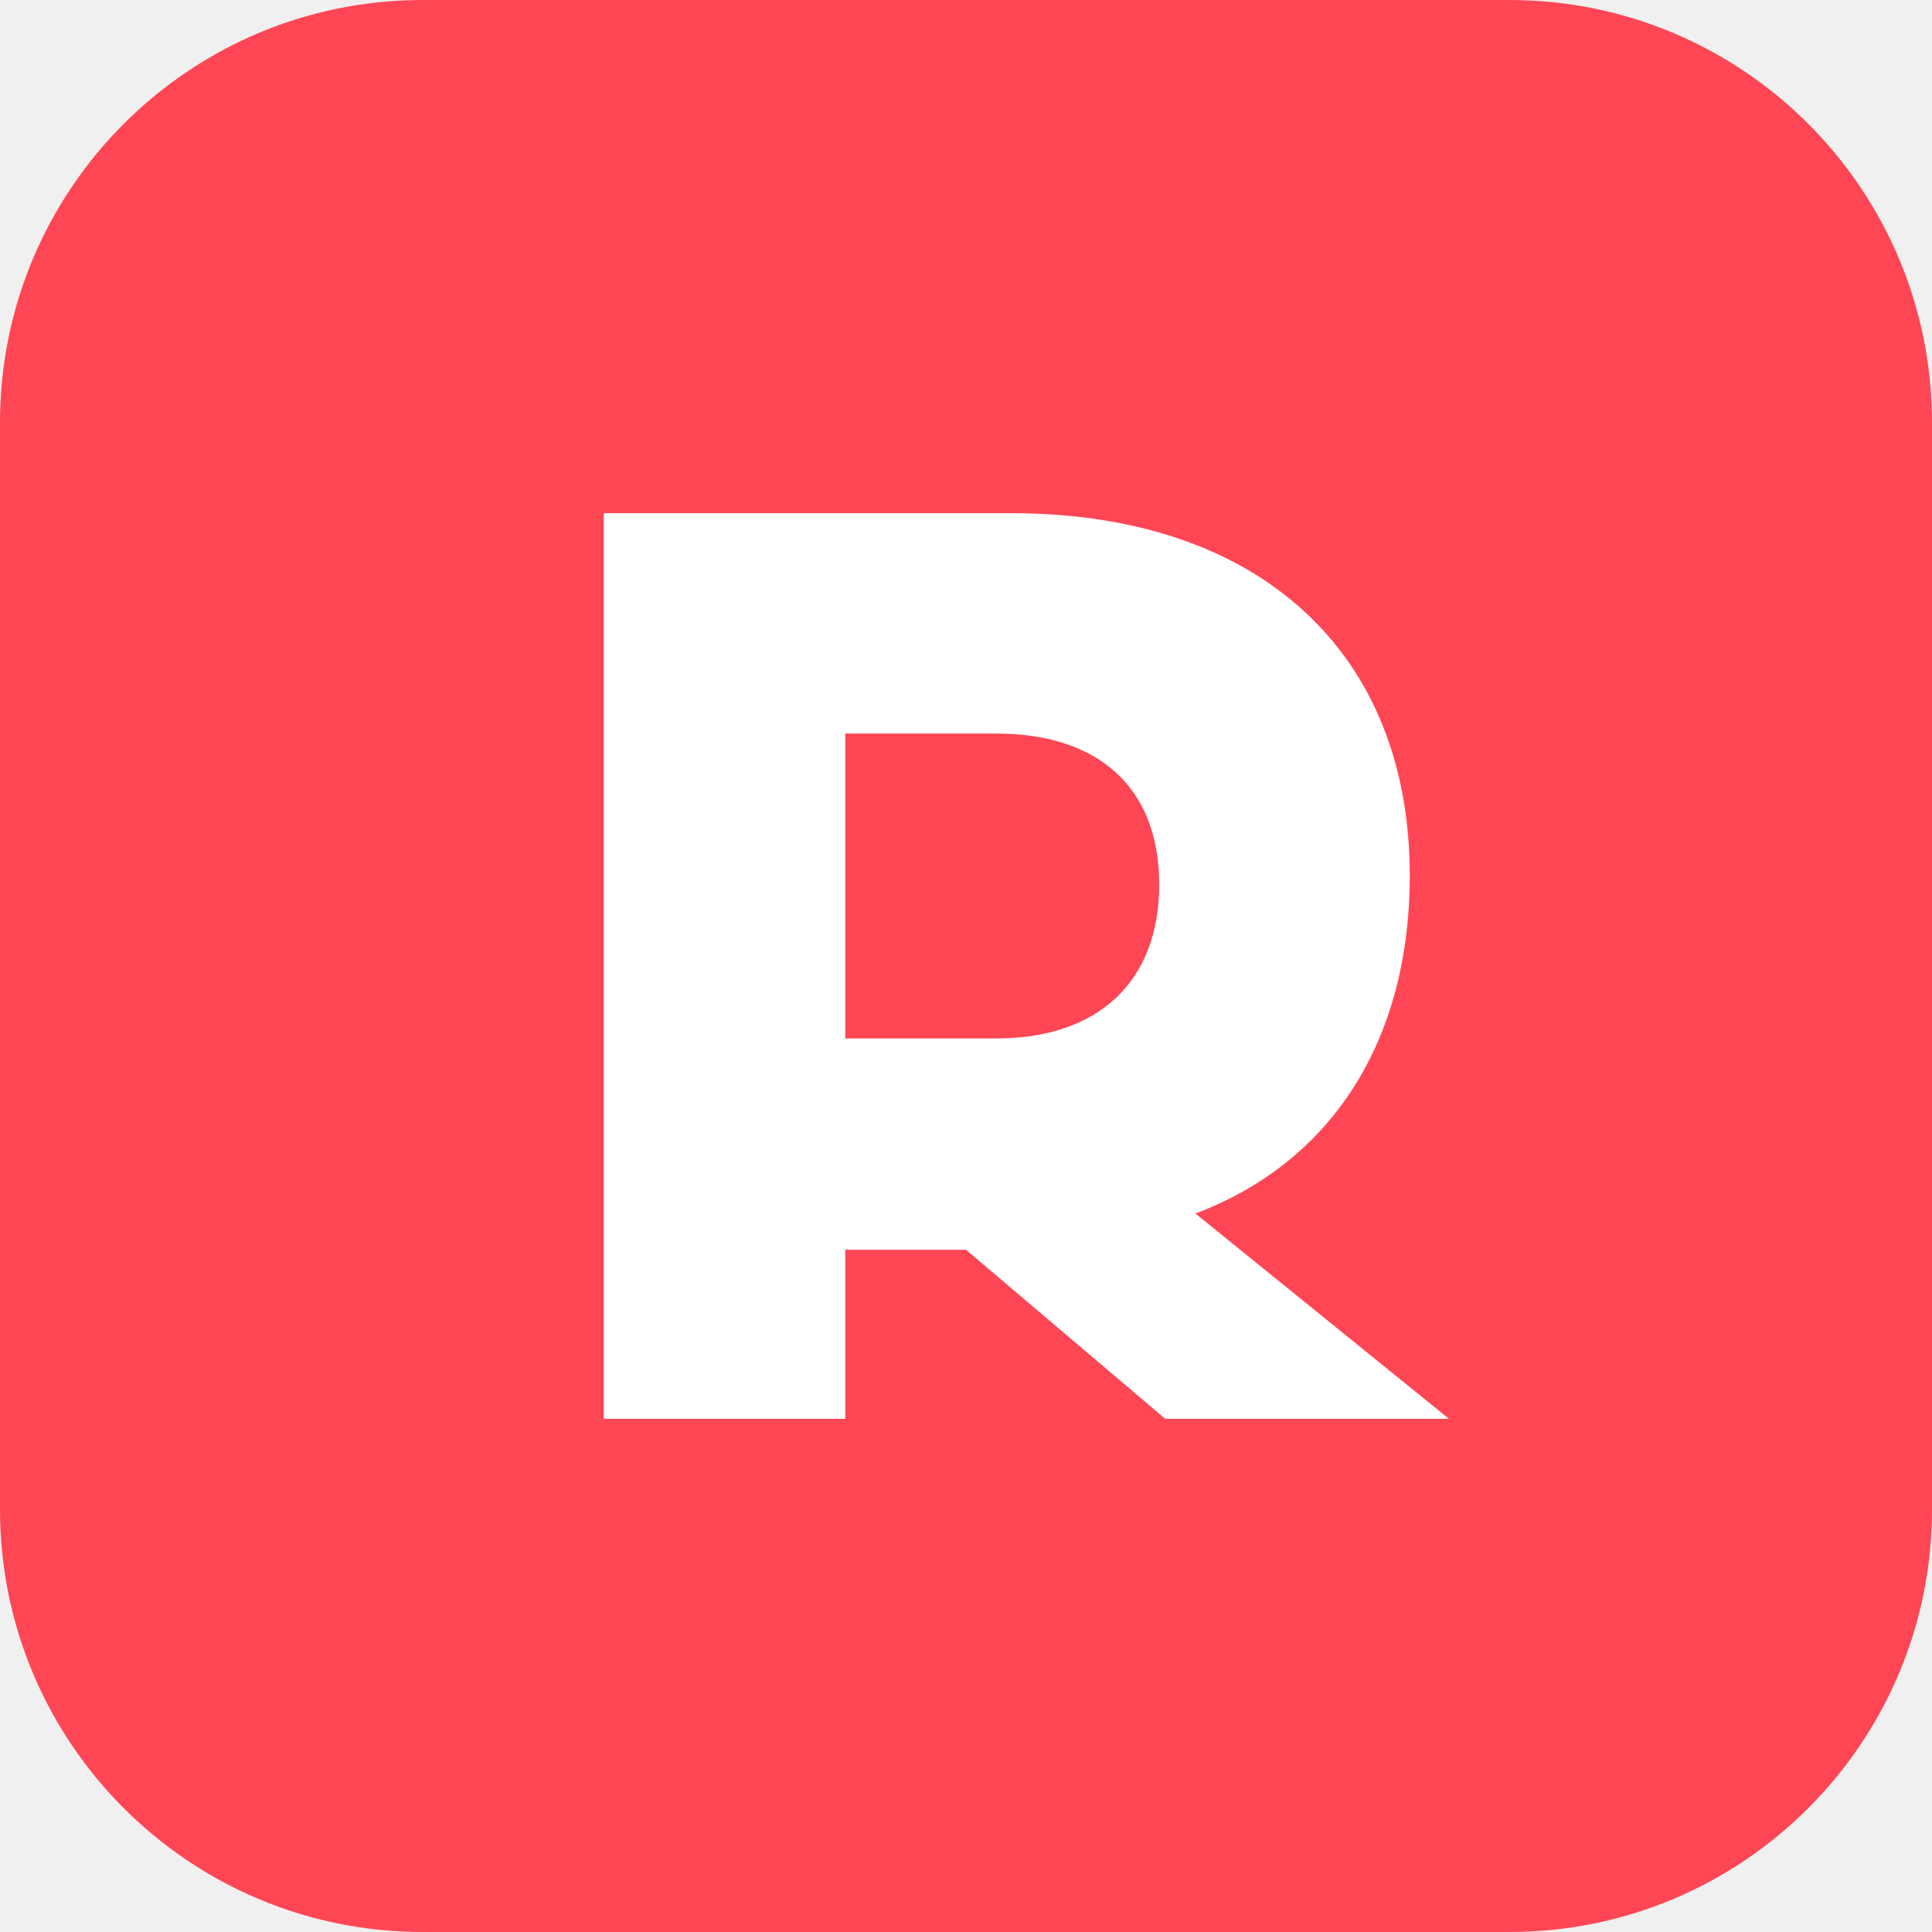
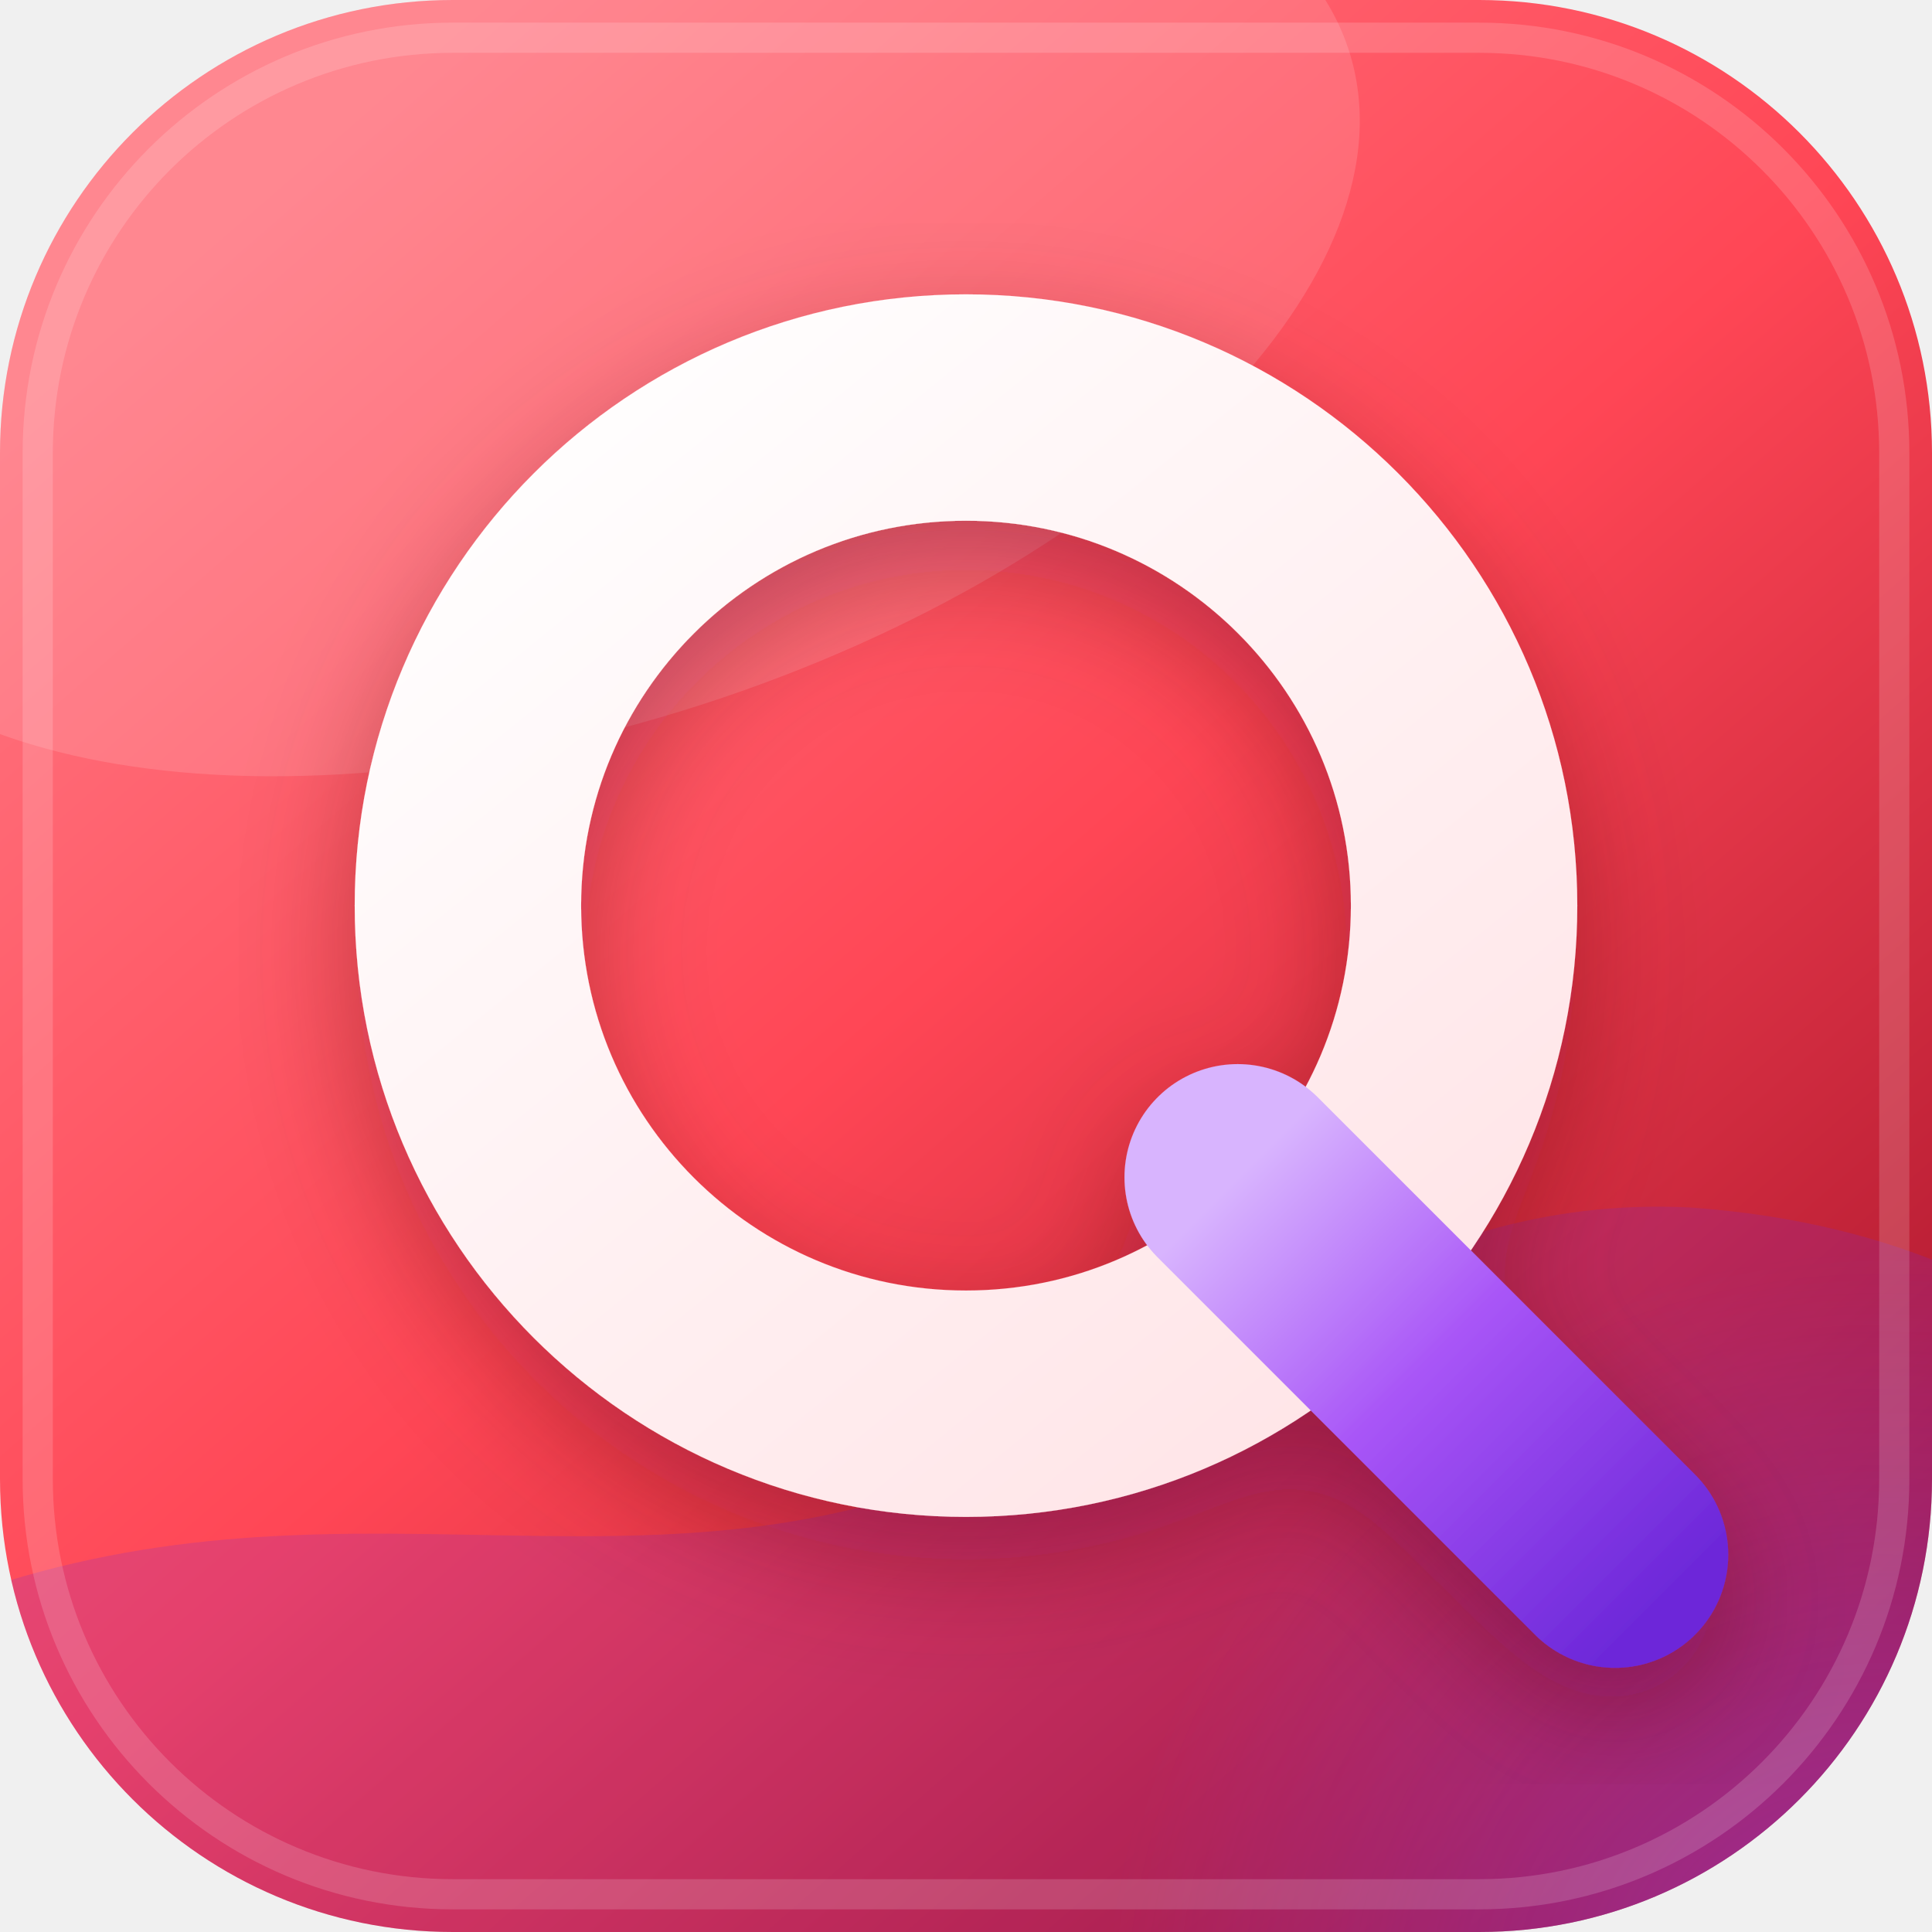
- <svg xmlns="http://www.w3.org/2000/svg" viewBox="0 0 64 64">
-   <rect width="64" height="64" rx="14" fill="#ff4655" />
-   <path d="M20 47V17h13.5c8.2 0 13.2 4.6 13.2 12 0 5.5-2.6 9.5-7.1 11.2L48 47h-9.4l-6.6-5.6H28V47h-8zm8-12.6h5c3.4 0 5.4-1.9 5.4-5.1s-2-5-5.4-5h-5v10.1z" fill="#fff" />
+ <svg xmlns="http://www.w3.org/2000/svg" viewBox="0 0 128 128">
+   <defs>
+     <linearGradient id="bg" x1="18" y1="12" x2="112" y2="120" gradientUnits="userSpaceOnUse">
+       <stop stop-color="#ff7580" />
+       <stop offset="0.48" stop-color="#ff4655" />
+       <stop offset="1" stop-color="#a9152d" />
+     </linearGradient>
+     <linearGradient id="q" x1="34" y1="24" x2="94" y2="98" gradientUnits="userSpaceOnUse">
+       <stop stop-color="#ffffff" />
+       <stop offset="1" stop-color="#ffe3e6" />
+     </linearGradient>
+     <linearGradient id="tail" x1="82" y1="78" x2="110" y2="106" gradientUnits="userSpaceOnUse">
+       <stop stop-color="#d8b4fe" />
+       <stop offset="0.45" stop-color="#a855f7" />
+       <stop offset="1" stop-color="#6d28d9" />
+     </linearGradient>
+     <radialGradient id="glow" cx="0.78" cy="0.82" r="0.54">
+       <stop stop-color="#a855f7" stop-opacity="0.48" />
+       <stop offset="1" stop-color="#a855f7" stop-opacity="0" />
+     </radialGradient>
+     <clipPath id="card">
+       <rect width="128" height="128" rx="30" />
+     </clipPath>
+     <filter id="shadow" x="-20%" y="-20%" width="140%" height="140%">
+       <feDropShadow dx="0" dy="3" stdDeviation="4" flood-color="#5c0a18" flood-opacity="0.38" />
+     </filter>
+   </defs>
+   <g clip-path="url(#card)">
+     <rect width="128" height="128" fill="url(#bg)" />
+     <circle cx="98" cy="104" r="48" fill="url(#glow)" />
+     <ellipse cx="38" cy="20" rx="54" ry="28" fill="#ffffff" opacity="0.13" transform="rotate(-18 38 20)" />
+     <path d="M-8 108c26-12 46-2 68-9 21-7 32-20 52-19 14 1 23 6 30 12v44H-8z" fill="#6d28d9" opacity="0.18" />
+   </g>
+   <g filter="url(#shadow)">
+     <circle cx="64" cy="60" r="33" fill="none" stroke="url(#q)" stroke-width="15" />
+     <path d="M82 78 107 103" stroke="url(#tail)" stroke-width="15" stroke-linecap="round" />
+   </g>
+   <rect x="2.5" y="2.5" width="123" height="123" rx="27.5" fill="none" stroke="#ffffff" stroke-opacity="0.16" stroke-width="2" />
</svg>
